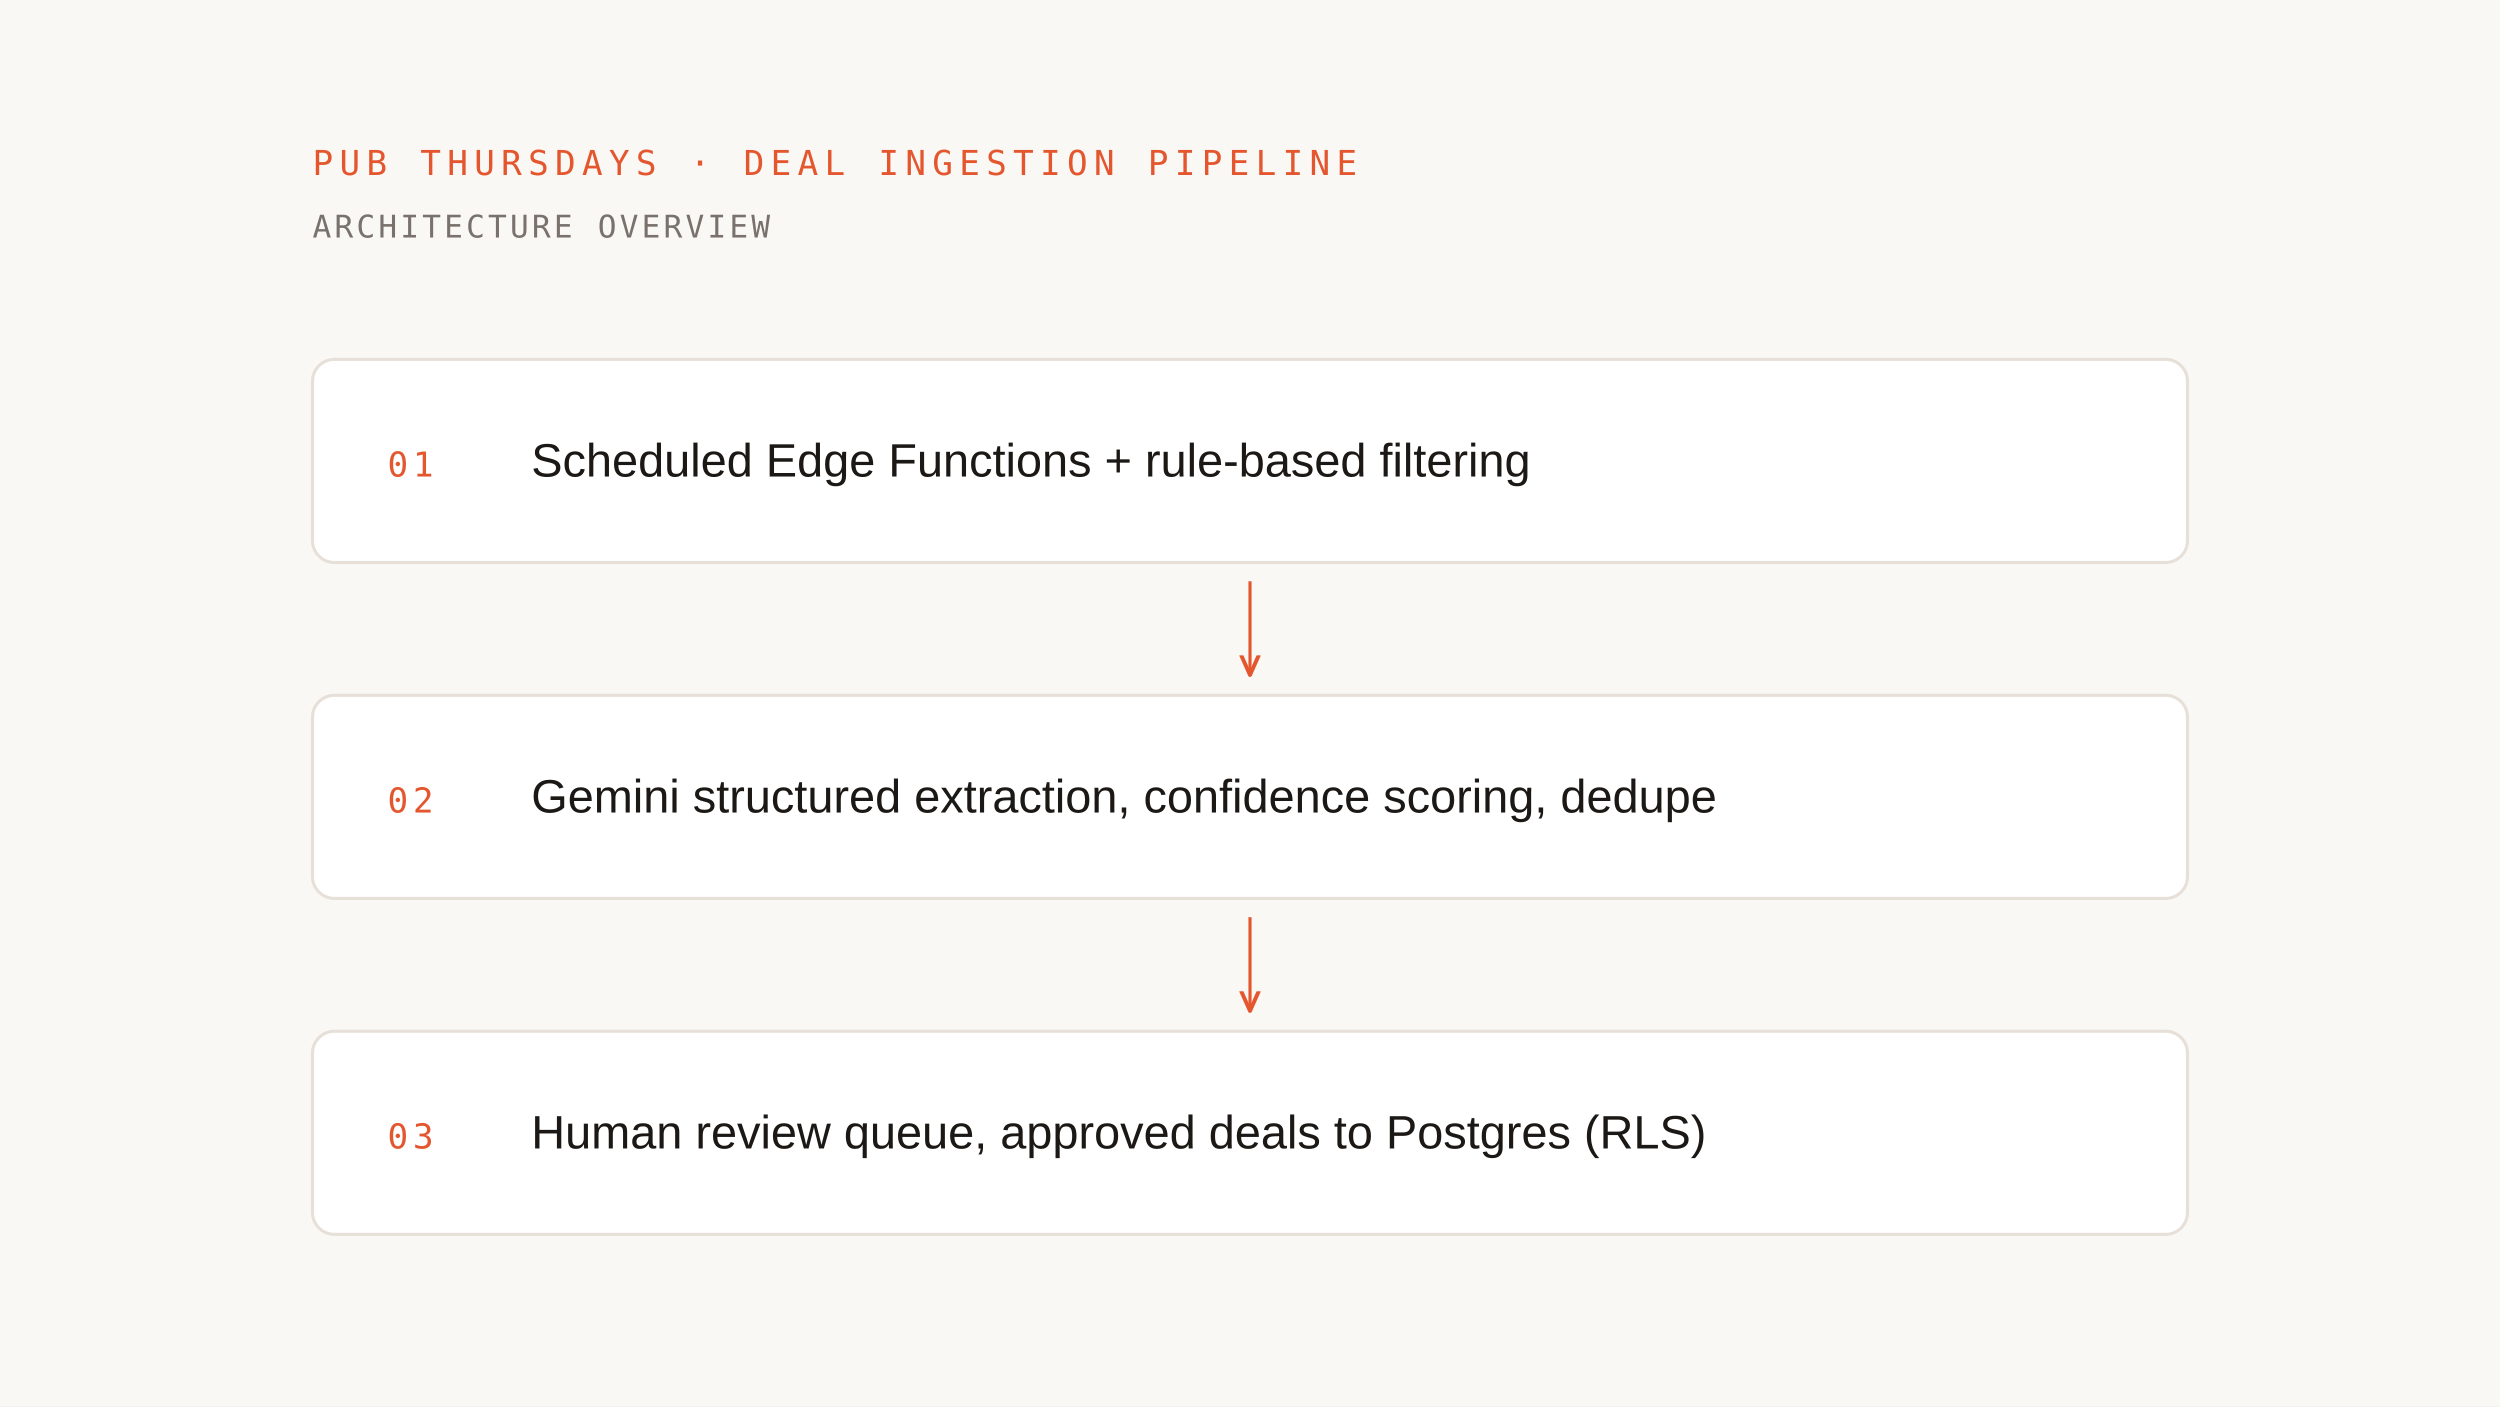
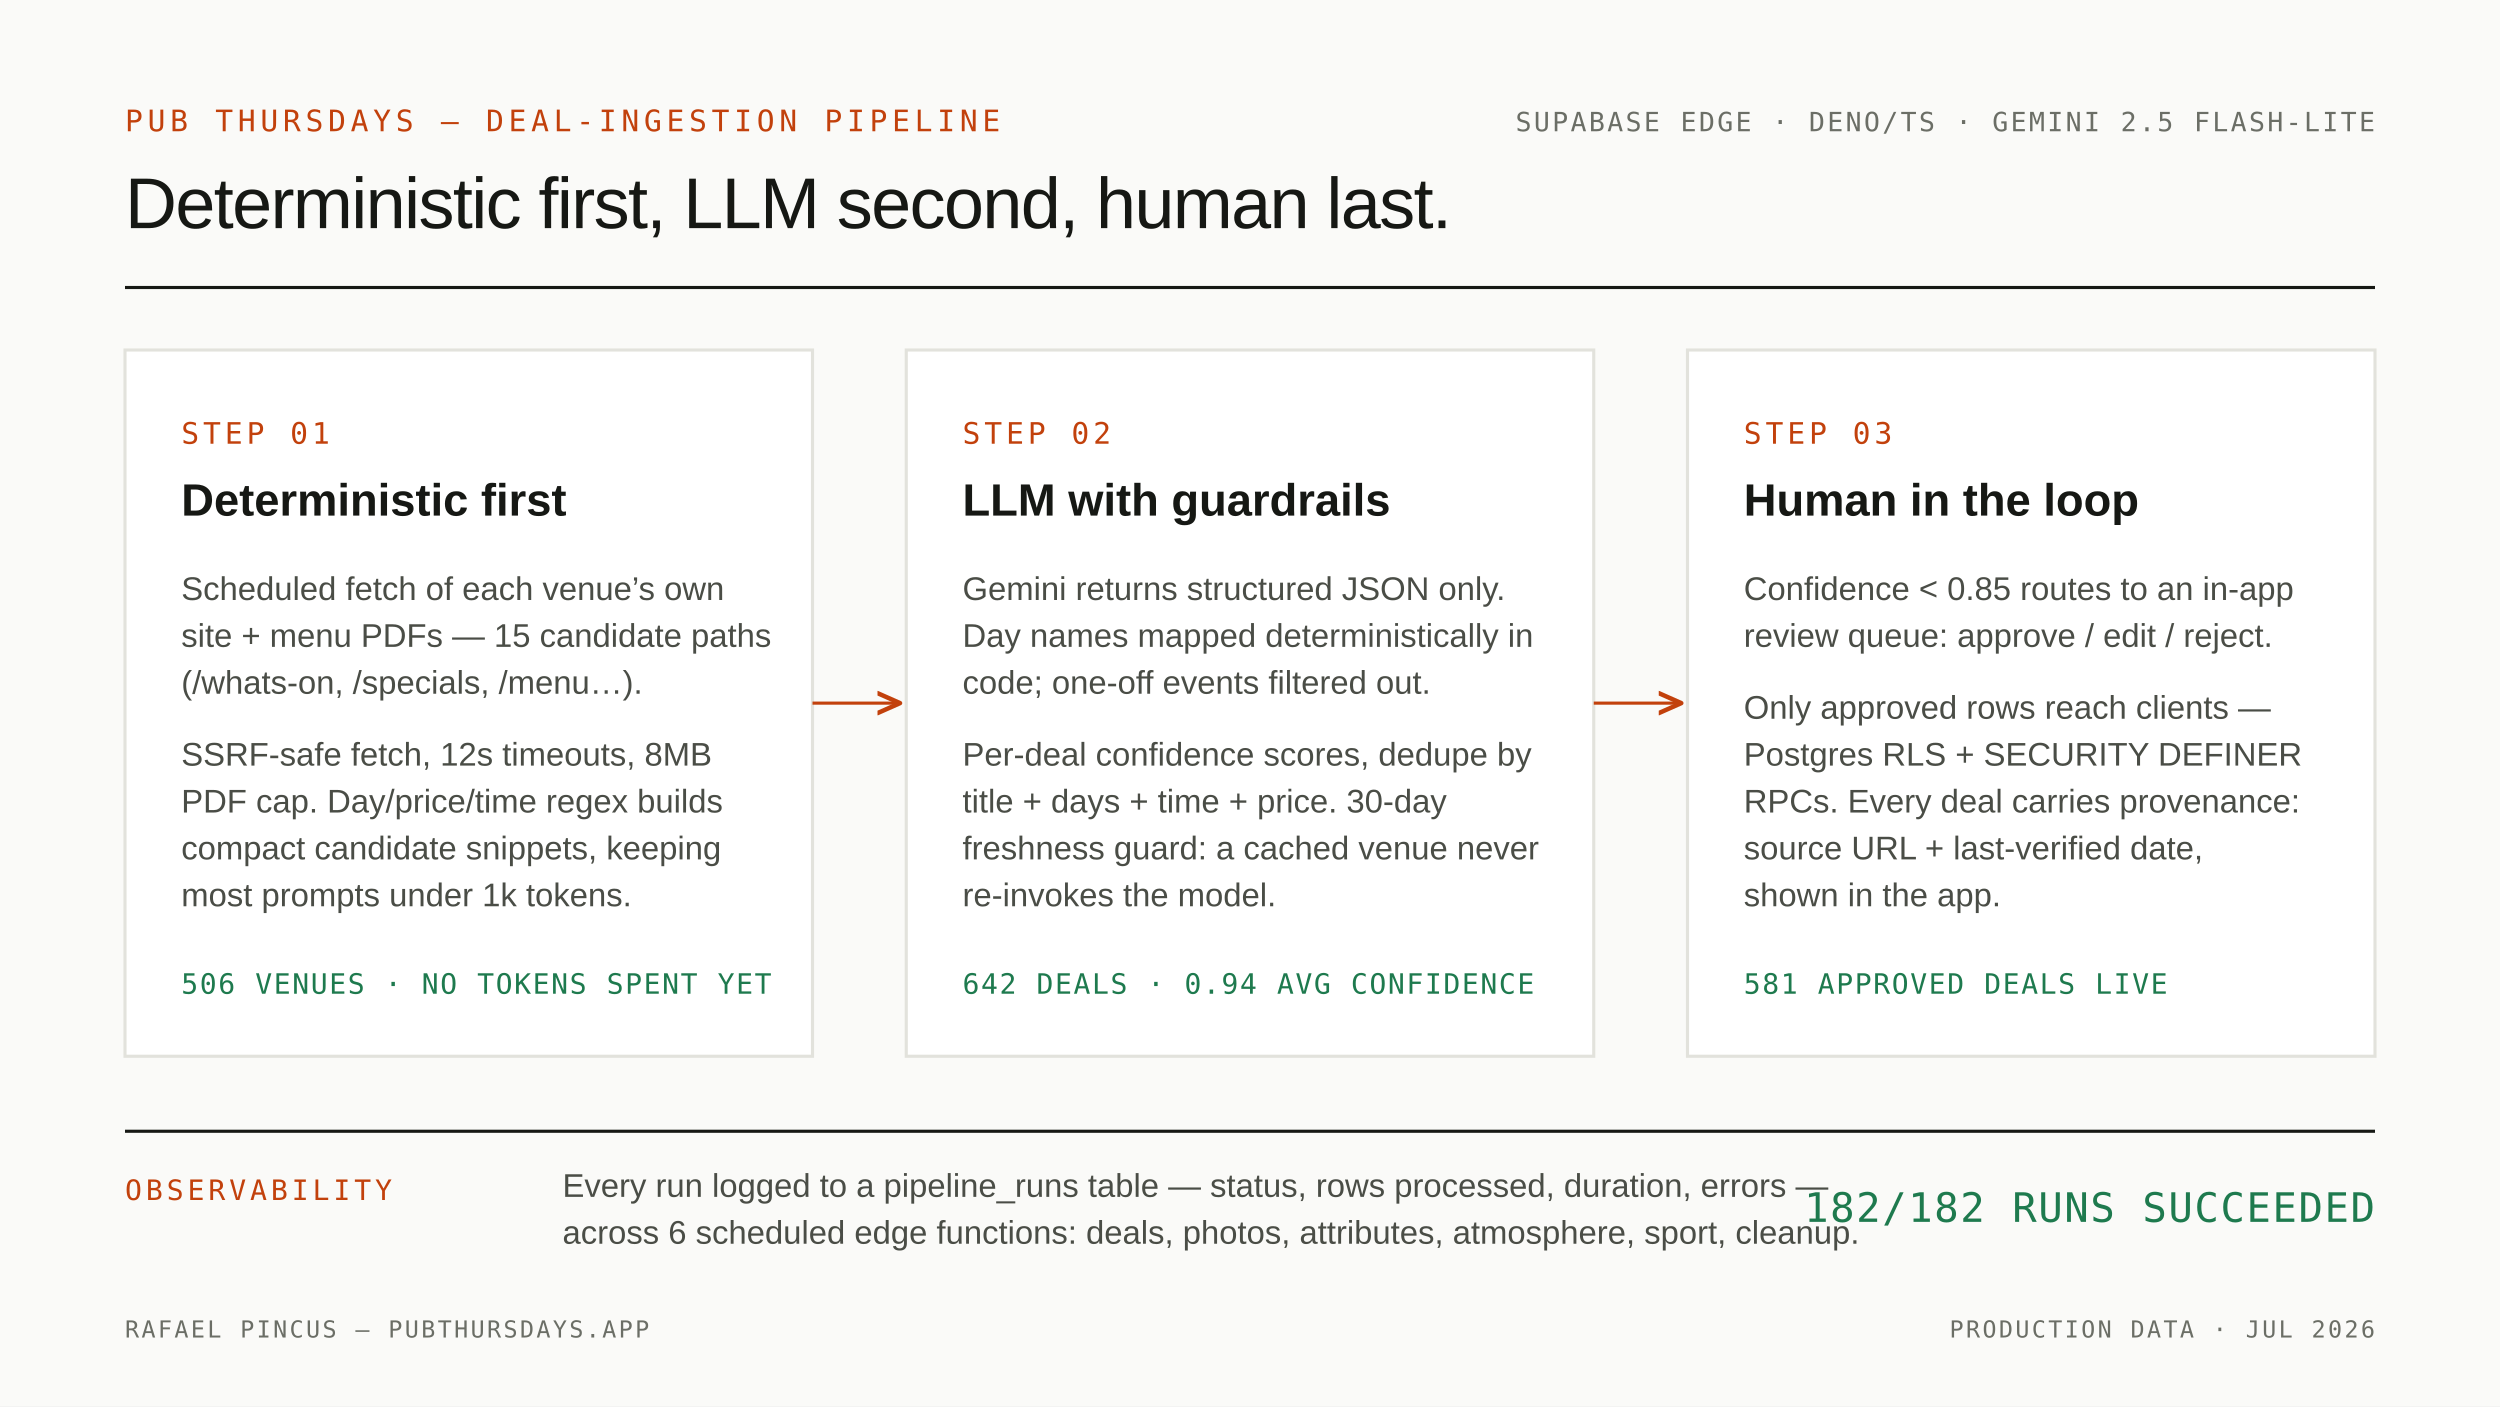
- <svg xmlns="http://www.w3.org/2000/svg" viewBox="0 0 1600 900" width="1600" height="900" role="img" aria-label="Deal ingestion pipeline architecture overview">
+ <svg xmlns="http://www.w3.org/2000/svg" viewBox="0 0 1600 900" width="1600" height="900" role="img" aria-label="Pub Thursdays deal-ingestion pipeline: deterministic fetching and rule filtering, Gemini structured extraction with guardrails, then a human review queue writing approved deals to Postgres with row-level security. 182 of 182 scheduled runs succeeded.">
  <defs>
-     <marker id="arrow" viewBox="0 0 10 10" refX="9" refY="5" markerWidth="7" markerHeight="7" orient="auto-start-reverse">
-       <path d="M 0 1 L 9 5 L 0 9" fill="none" stroke="#E4572E" stroke-width="1.8" stroke-linecap="round" stroke-linejoin="round" />
+     <marker id="arrow" viewBox="0 0 10 10" refX="9" refY="5" markerWidth="8" markerHeight="8" orient="auto-start-reverse">
+       <path d="M 0 1 L 9 5 L 0 9" fill="none" stroke="#C2410C" stroke-width="1.8" stroke-linecap="round" stroke-linejoin="round" />
    </marker>
  </defs>
-   <rect width="1600" height="900" fill="#FAF8F5" />
-   <text x="200" y="112" font-family="ui-monospace, 'SF Mono', Menlo, monospace" font-size="22" letter-spacing="4" fill="#E4572E">PUB THURSDAYS · DEAL INGESTION PIPELINE</text>
-   <text x="200" y="152" font-family="ui-monospace, 'SF Mono', Menlo, monospace" font-size="20" letter-spacing="2" fill="#78716C">ARCHITECTURE OVERVIEW</text>
-   <rect x="200" y="230" width="1200" height="130" rx="14" fill="#FFFFFF" stroke="#E7E0D8" stroke-width="2" />
-   <text x="248" y="305" font-family="ui-monospace, 'SF Mono', Menlo, monospace" font-size="22" letter-spacing="3" fill="#E4572E">01</text>
-   <text x="340" y="305" font-family="ui-sans-serif, -apple-system, 'Helvetica Neue', Arial, sans-serif" font-size="30" fill="#1B1815">Scheduled Edge Functions + rule-based filtering</text>
-   <line x1="800" y1="372" x2="800" y2="432" stroke="#E4572E" stroke-width="2" marker-end="url(#arrow)" />
-   <rect x="200" y="445" width="1200" height="130" rx="14" fill="#FFFFFF" stroke="#E7E0D8" stroke-width="2" />
-   <text x="248" y="520" font-family="ui-monospace, 'SF Mono', Menlo, monospace" font-size="22" letter-spacing="3" fill="#E4572E">02</text>
-   <text x="340" y="520" font-family="ui-sans-serif, -apple-system, 'Helvetica Neue', Arial, sans-serif" font-size="30" fill="#1B1815">Gemini structured extraction, confidence scoring, dedupe</text>
-   <line x1="800" y1="587" x2="800" y2="647" stroke="#E4572E" stroke-width="2" marker-end="url(#arrow)" />
-   <rect x="200" y="660" width="1200" height="130" rx="14" fill="#FFFFFF" stroke="#E7E0D8" stroke-width="2" />
-   <text x="248" y="735" font-family="ui-monospace, 'SF Mono', Menlo, monospace" font-size="22" letter-spacing="3" fill="#E4572E">03</text>
-   <text x="340" y="735" font-family="ui-sans-serif, -apple-system, 'Helvetica Neue', Arial, sans-serif" font-size="30" fill="#1B1815">Human review queue, approved deals to Postgres (RLS)</text>
+   <rect width="1600" height="900" fill="#FAFAF8" />
+   <text x="80" y="84" font-family="ui-monospace, 'SF Mono', Menlo, monospace" font-size="19" letter-spacing="3" fill="#C2410C">PUB THURSDAYS — DEAL-INGESTION PIPELINE</text>
+   <text x="1520" y="84" text-anchor="end" font-family="ui-monospace, 'SF Mono', Menlo, monospace" font-size="17" letter-spacing="1.5" fill="#6B6E66">SUPABASE EDGE · DENO/TS · GEMINI 2.5 FLASH-LITE</text>
+   <text x="80" y="146" font-family="ui-sans-serif, -apple-system, 'Helvetica Neue', Arial, sans-serif" font-size="46" font-weight="500" letter-spacing="-1" fill="#161814">Deterministic first, LLM second, human last.</text>
+   <line x1="80" y1="184" x2="1520" y2="184" stroke="#161814" stroke-width="2" />
+   <rect x="80" y="224" width="440" height="452" fill="#FFFFFF" stroke="#E2E2DC" stroke-width="2" />
+   <text x="116" y="284" font-family="ui-monospace, 'SF Mono', Menlo, monospace" font-size="19" letter-spacing="2.5" fill="#C2410C">STEP 01</text>
+   <text x="116" y="330" font-family="ui-sans-serif, -apple-system, 'Helvetica Neue', Arial, sans-serif" font-size="29" font-weight="600" fill="#161814">Deterministic first</text>
+   <text x="116" y="384" font-family="ui-sans-serif, -apple-system, 'Helvetica Neue', Arial, sans-serif" font-size="21" fill="#4A4D46">Scheduled fetch of each venue’s own</text>
+   <text x="116" y="414" font-family="ui-sans-serif, -apple-system, 'Helvetica Neue', Arial, sans-serif" font-size="21" fill="#4A4D46">site + menu PDFs — 15 candidate paths</text>
+   <text x="116" y="444" font-family="ui-sans-serif, -apple-system, 'Helvetica Neue', Arial, sans-serif" font-size="21" fill="#4A4D46">(/whats-on, /specials, /menu…).</text>
+   <text x="116" y="490" font-family="ui-sans-serif, -apple-system, 'Helvetica Neue', Arial, sans-serif" font-size="21" fill="#4A4D46">SSRF-safe fetch, 12s timeouts, 8MB</text>
+   <text x="116" y="520" font-family="ui-sans-serif, -apple-system, 'Helvetica Neue', Arial, sans-serif" font-size="21" fill="#4A4D46">PDF cap. Day/price/time regex builds</text>
+   <text x="116" y="550" font-family="ui-sans-serif, -apple-system, 'Helvetica Neue', Arial, sans-serif" font-size="21" fill="#4A4D46">compact candidate snippets, keeping</text>
+   <text x="116" y="580" font-family="ui-sans-serif, -apple-system, 'Helvetica Neue', Arial, sans-serif" font-size="21" fill="#4A4D46">most prompts under 1k tokens.</text>
+   <text x="116" y="636" font-family="ui-monospace, 'SF Mono', Menlo, monospace" font-size="18" letter-spacing="1" fill="#1E7A4E">506 VENUES · NO TOKENS SPENT YET</text>
+   <line x1="520" y1="450" x2="576" y2="450" stroke="#C2410C" stroke-width="2" marker-end="url(#arrow)" />
+   <rect x="580" y="224" width="440" height="452" fill="#FFFFFF" stroke="#E2E2DC" stroke-width="2" />
+   <text x="616" y="284" font-family="ui-monospace, 'SF Mono', Menlo, monospace" font-size="19" letter-spacing="2.5" fill="#C2410C">STEP 02</text>
+   <text x="616" y="330" font-family="ui-sans-serif, -apple-system, 'Helvetica Neue', Arial, sans-serif" font-size="29" font-weight="600" fill="#161814">LLM with guardrails</text>
+   <text x="616" y="384" font-family="ui-sans-serif, -apple-system, 'Helvetica Neue', Arial, sans-serif" font-size="21" fill="#4A4D46">Gemini returns structured JSON only.</text>
+   <text x="616" y="414" font-family="ui-sans-serif, -apple-system, 'Helvetica Neue', Arial, sans-serif" font-size="21" fill="#4A4D46">Day names mapped deterministically in</text>
+   <text x="616" y="444" font-family="ui-sans-serif, -apple-system, 'Helvetica Neue', Arial, sans-serif" font-size="21" fill="#4A4D46">code; one-off events filtered out.</text>
+   <text x="616" y="490" font-family="ui-sans-serif, -apple-system, 'Helvetica Neue', Arial, sans-serif" font-size="21" fill="#4A4D46">Per-deal confidence scores, dedupe by</text>
+   <text x="616" y="520" font-family="ui-sans-serif, -apple-system, 'Helvetica Neue', Arial, sans-serif" font-size="21" fill="#4A4D46">title + days + time + price. 30-day</text>
+   <text x="616" y="550" font-family="ui-sans-serif, -apple-system, 'Helvetica Neue', Arial, sans-serif" font-size="21" fill="#4A4D46">freshness guard: a cached venue never</text>
+   <text x="616" y="580" font-family="ui-sans-serif, -apple-system, 'Helvetica Neue', Arial, sans-serif" font-size="21" fill="#4A4D46">re-invokes the model.</text>
+   <text x="616" y="636" font-family="ui-monospace, 'SF Mono', Menlo, monospace" font-size="18" letter-spacing="1" fill="#1E7A4E">642 DEALS · 0.94 AVG CONFIDENCE</text>
+   <line x1="1020" y1="450" x2="1076" y2="450" stroke="#C2410C" stroke-width="2" marker-end="url(#arrow)" />
+   <rect x="1080" y="224" width="440" height="452" fill="#FFFFFF" stroke="#E2E2DC" stroke-width="2" />
+   <text x="1116" y="284" font-family="ui-monospace, 'SF Mono', Menlo, monospace" font-size="19" letter-spacing="2.5" fill="#C2410C">STEP 03</text>
+   <text x="1116" y="330" font-family="ui-sans-serif, -apple-system, 'Helvetica Neue', Arial, sans-serif" font-size="29" font-weight="600" fill="#161814">Human in the loop</text>
+   <text x="1116" y="384" font-family="ui-sans-serif, -apple-system, 'Helvetica Neue', Arial, sans-serif" font-size="21" fill="#4A4D46">Confidence &lt; 0.85 routes to an in-app</text>
+   <text x="1116" y="414" font-family="ui-sans-serif, -apple-system, 'Helvetica Neue', Arial, sans-serif" font-size="21" fill="#4A4D46">review queue: approve / edit / reject.</text>
+   <text x="1116" y="460" font-family="ui-sans-serif, -apple-system, 'Helvetica Neue', Arial, sans-serif" font-size="21" fill="#4A4D46">Only approved rows reach clients —</text>
+   <text x="1116" y="490" font-family="ui-sans-serif, -apple-system, 'Helvetica Neue', Arial, sans-serif" font-size="21" fill="#4A4D46">Postgres RLS + SECURITY DEFINER</text>
+   <text x="1116" y="520" font-family="ui-sans-serif, -apple-system, 'Helvetica Neue', Arial, sans-serif" font-size="21" fill="#4A4D46">RPCs. Every deal carries provenance:</text>
+   <text x="1116" y="550" font-family="ui-sans-serif, -apple-system, 'Helvetica Neue', Arial, sans-serif" font-size="21" fill="#4A4D46">source URL + last-verified date,</text>
+   <text x="1116" y="580" font-family="ui-sans-serif, -apple-system, 'Helvetica Neue', Arial, sans-serif" font-size="21" fill="#4A4D46">shown in the app.</text>
+   <text x="1116" y="636" font-family="ui-monospace, 'SF Mono', Menlo, monospace" font-size="18" letter-spacing="1" fill="#1E7A4E">581 APPROVED DEALS LIVE</text>
+   <line x1="80" y1="724" x2="1520" y2="724" stroke="#161814" stroke-width="2" />
+   <text x="80" y="768" font-family="ui-monospace, 'SF Mono', Menlo, monospace" font-size="18" letter-spacing="2.5" fill="#C2410C">OBSERVABILITY</text>
+   <text x="360" y="766" font-family="ui-sans-serif, -apple-system, 'Helvetica Neue', Arial, sans-serif" font-size="21" fill="#4A4D46">Every run logged to a pipeline_runs table — status, rows processed, duration, errors —</text>
+   <text x="360" y="796" font-family="ui-sans-serif, -apple-system, 'Helvetica Neue', Arial, sans-serif" font-size="21" fill="#4A4D46">across 6 scheduled edge functions: deals, photos, attributes, atmosphere, sport, cleanup.</text>
+   <text x="1520" y="782" text-anchor="end" font-family="ui-monospace, 'SF Mono', Menlo, monospace" font-size="26" letter-spacing="1" fill="#1E7A4E">182/182 RUNS SUCCEEDED</text>
+   <text x="80" y="856" font-family="ui-monospace, 'SF Mono', Menlo, monospace" font-size="15" letter-spacing="1.5" fill="#6B6E66">RAFAEL PINCUS — PUBTHURSDAYS.APP</text>
+   <text x="1520" y="856" text-anchor="end" font-family="ui-monospace, 'SF Mono', Menlo, monospace" font-size="15" letter-spacing="1.5" fill="#6B6E66">PRODUCTION DATA · JUL 2026</text>
</svg>
